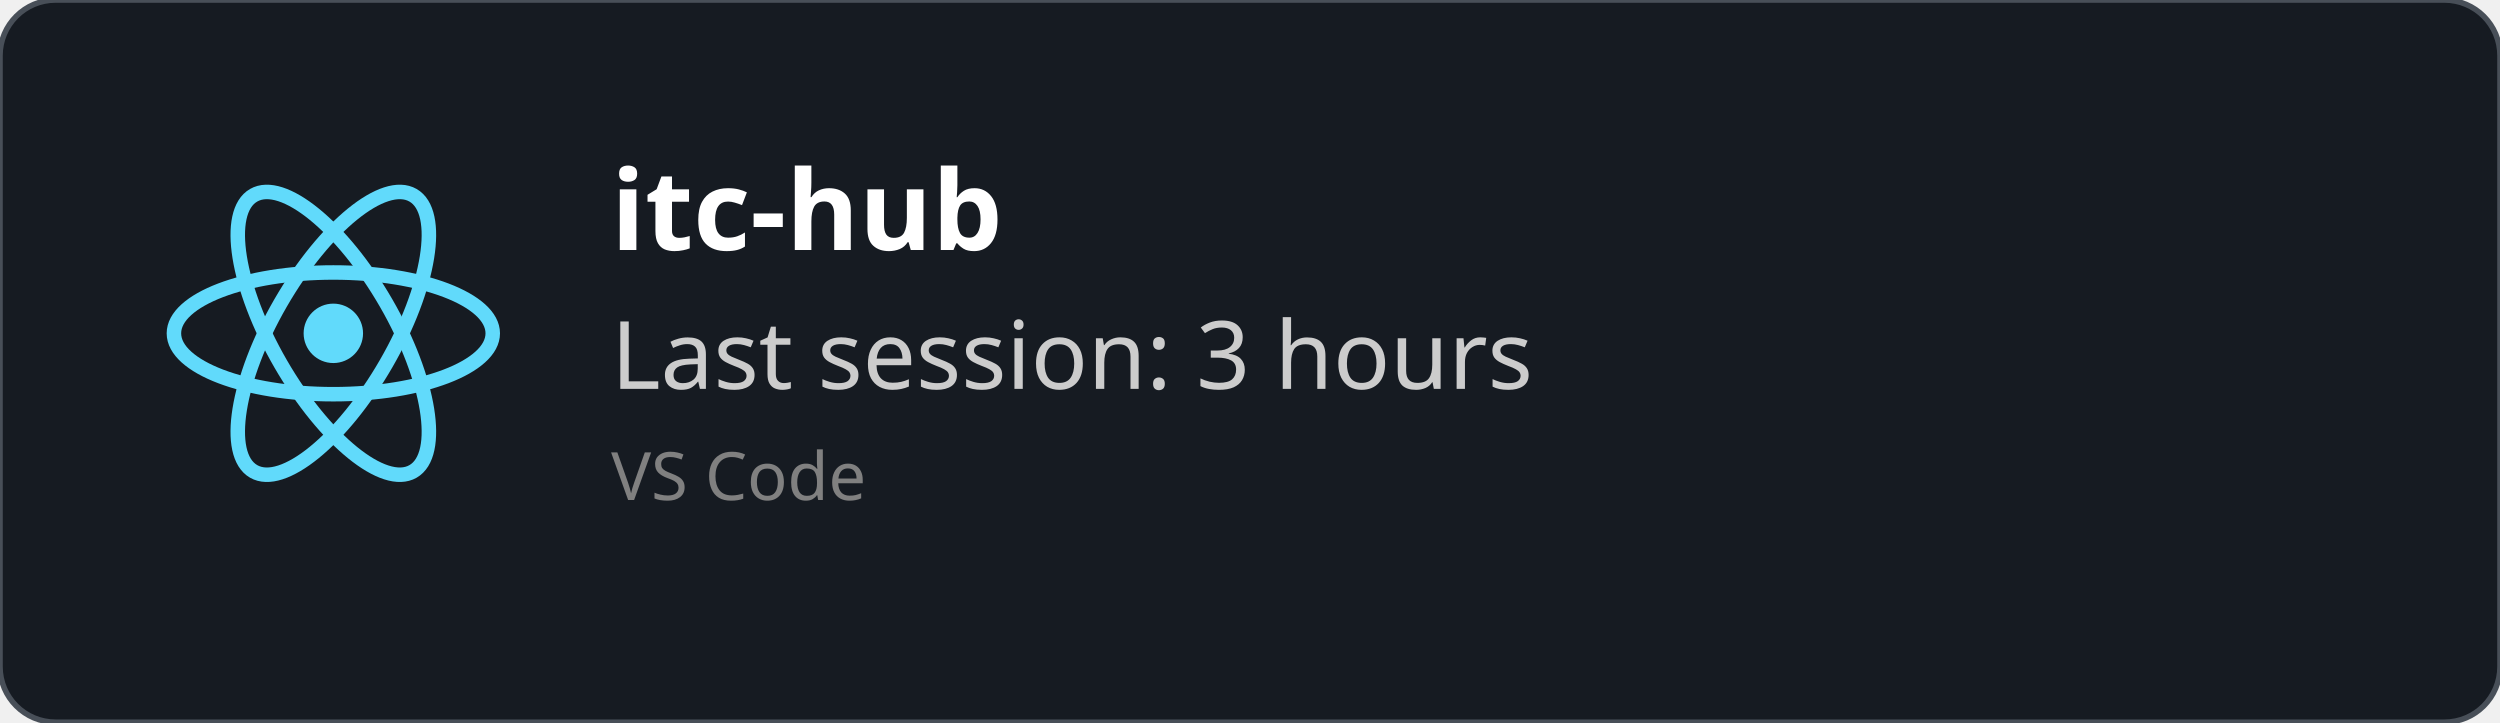
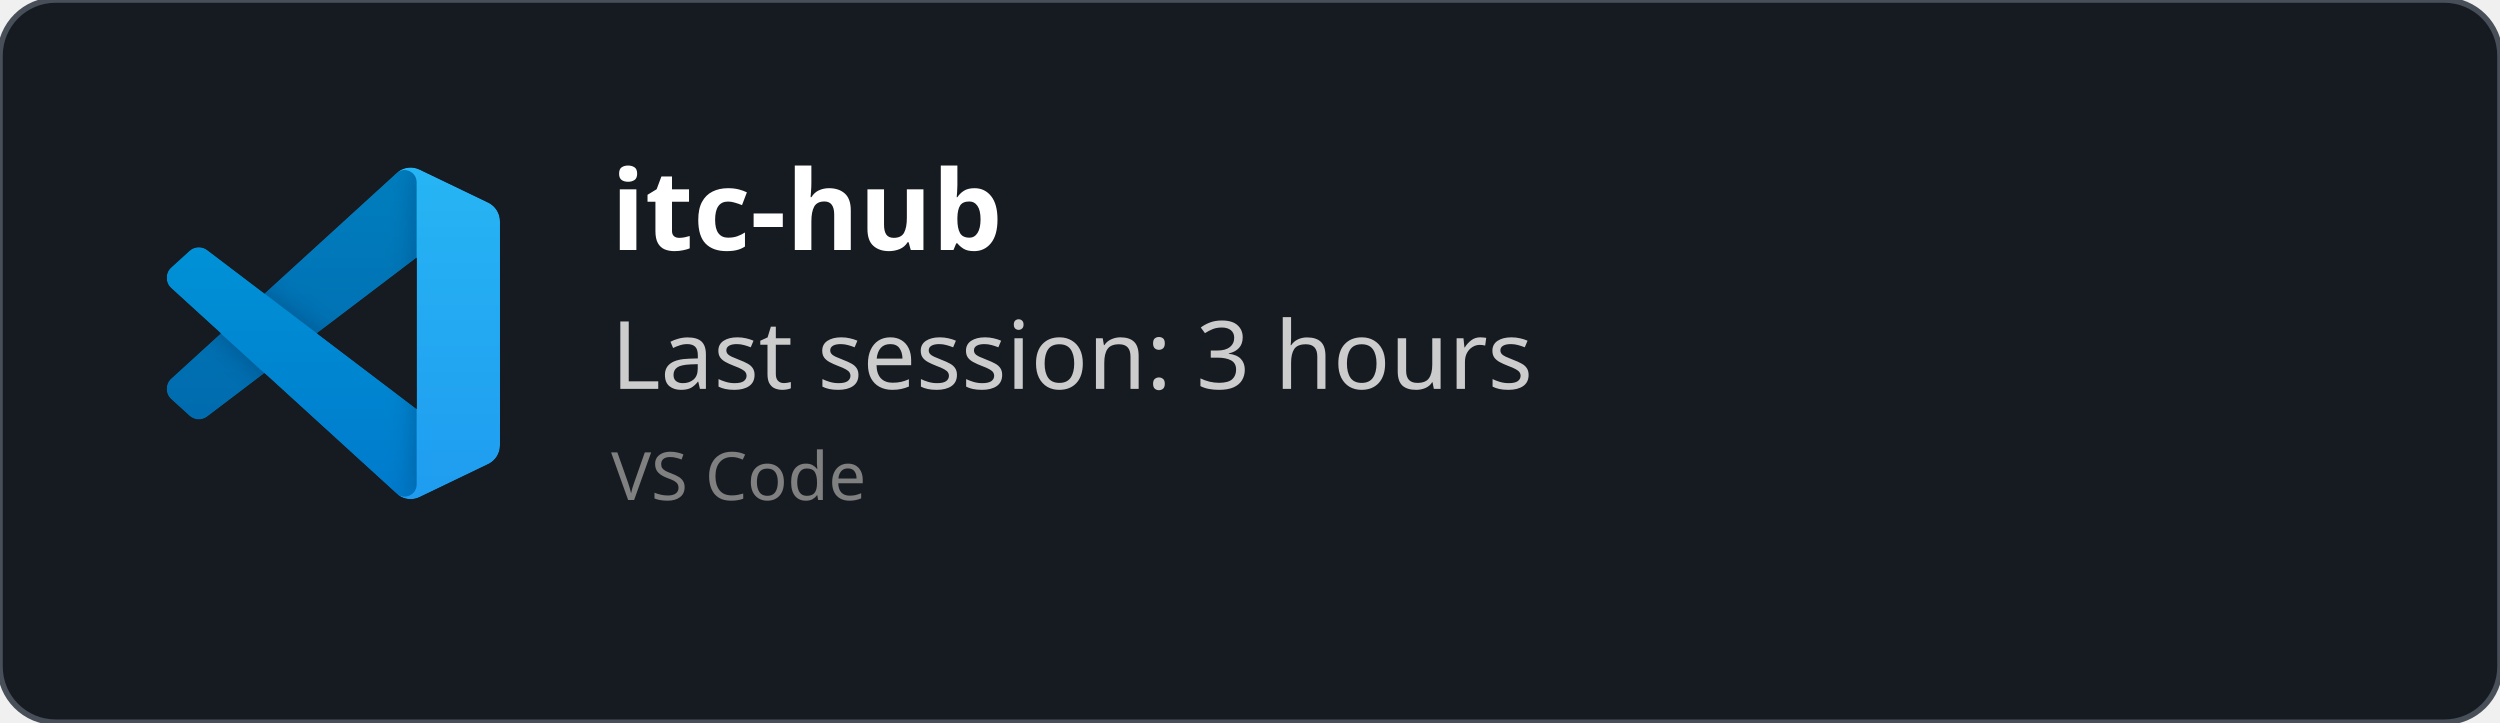
<svg xmlns="http://www.w3.org/2000/svg" width="450" height="130" viewBox="0 0 450 130" fill="none" role="img">
  <style>
    *{
        font-family: 'Segoe UI', Ubuntu, monospace
    }
    </style>
  <defs>
    <clipPath id="horizontalClip" x="20" y="20" width="500" height="200">
      <rect x="90" y="20" width="300" height="50" />
    </clipPath>
  </defs>
  <rect width="450" height="130" fill="rgba(22,27,34)" stroke="#484f58" stroke-width="1" fill-opacity="1" stroke-opacity="1" x="0" y="0" rx="10px" ry="10px">
    </rect>
-   <svg height="60" width="60" x="30" y="30" viewBox="-11.5 -10.232 23 20.463">
-     <circle cx="0" cy="0" r="2.05" fill="#61dafb" />
-     <g stroke="#61dafb" stroke-width="1" fill="none">
-       <ellipse rx="11" ry="4.2" />
-       <ellipse rx="11" ry="4.2" transform="rotate(60)" />
-       <ellipse rx="11" ry="4.2" transform="rotate(120)" />
+   <svg width="60" height="60" x="30" y="30" viewBox="0 0 100 100" fill="none" id="vscode">
+     <mask id="mask0" mask-type="alpha" maskUnits="userSpaceOnUse" x="0" y="0" width="100" height="100">
+       <path fill-rule="evenodd" clip-rule="evenodd" d="M70.912 99.317C72.487 99.931 74.283 99.891 75.873 99.126L96.461 89.22C98.624 88.179 100 85.989 100 83.587V16.413C100 14.011 98.624 11.822 96.461 10.781L75.873 0.874C73.786 -0.13 71.345 0.116 69.513 1.447C69.252 1.637 69.003 1.849 68.769 2.083L29.355 38.041L12.187 25.01C10.589 23.797 8.354 23.896 6.869 25.246L1.363 30.255C-0.453 31.906 -0.455 34.763 1.359 36.417L16.247 50L1.359 63.583C-0.455 65.237 -0.453 68.094 1.363 69.745L6.869 74.754C8.354 76.104 10.589 76.204 12.187 74.99L29.355 61.959L68.769 97.917C69.392 98.541 70.125 99.01 70.912 99.317ZM75.015 27.299L45.109 50L75.015 72.701V27.299Z" fill="white" />
+     </mask>
+     <g mask="url(#mask0)">
+       <path d="M96.461 10.796L75.857 0.876C73.472 -0.273 70.622 0.212 68.75 2.083L1.299 63.583C-0.516 65.237 -0.514 68.094 1.303 69.745L6.813 74.754C8.298 76.104 10.535 76.204 12.134 74.99L93.361 13.37C96.086 11.303 100 13.246 100 16.667V16.427C100 14.027 98.625 11.838 96.461 10.796Z" fill="#0065A9" />
+       <g filter="url(#filter0_d)">
+         <path d="M96.461 89.204L75.857 99.124C73.472 100.273 70.622 99.788 68.75 97.917L1.299 36.417C-0.516 34.763 -0.514 31.906 1.303 30.255L6.813 25.246C8.298 23.896 10.535 23.796 12.134 25.009L93.361 86.63C96.086 88.697 100 86.754 100 83.333V83.573C100 85.974 98.625 88.162 96.461 89.204Z" fill="#007ACC" />
+       </g>
+       <g filter="url(#filter1_d)">
+         <path d="M75.858 99.126C73.472 100.274 70.622 99.788 68.75 97.917C71.056 100.223 75 98.59 75 95.328V4.672C75 1.41 71.056 -0.223 68.75 2.083C70.622 0.211 73.472 -0.274 75.858 0.874L96.459 10.781C98.623 11.822 100 14.011 100 16.413V83.587C100 85.989 98.623 88.179 96.459 89.22L75.858 99.126Z" fill="#1F9CF0" />
+       </g>
+       <g style="mix-blend-mode:overlay" opacity="0.25">
+         <path fill-rule="evenodd" clip-rule="evenodd" d="M70.851 99.317C72.426 99.931 74.222 99.891 75.812 99.126L96.4 89.22C98.563 88.179 99.939 85.989 99.939 83.587V16.413C99.939 14.011 98.564 11.822 96.4 10.781L75.812 0.874C73.725 -0.13 71.284 0.116 69.453 1.447C69.191 1.637 68.942 1.849 68.708 2.083L29.294 38.041L12.126 25.01C10.528 23.796 8.293 23.896 6.809 25.246L1.302 30.255C-0.513 31.906 -0.515 34.763 1.298 36.417L16.186 50L1.298 63.583C-0.515 65.237 -0.513 68.094 1.302 69.745L6.809 74.754C8.293 76.104 10.528 76.204 12.126 74.99L29.294 61.959L68.708 97.917C69.332 98.54 70.064 99.01 70.851 99.317ZM74.954 27.299L45.048 50L74.954 72.701V27.299Z" fill="url(#paint0_linear)" />
+       </g>
    </g>
+     <defs>
+       <filter id="filter0_d" x="-8.394" y="15.829" width="116.727" height="92.246" filterUnits="userSpaceOnUse" color-interpolation-filters="sRGB">
+         <feFlood flood-opacity="0" result="BackgroundImageFix" />
+         <feColorMatrix in="SourceAlpha" type="matrix" values="0 0 0 0 0 0 0 0 0 0 0 0 0 0 0 0 0 0 127 0" />
+         <feOffset />
+         <feGaussianBlur stdDeviation="4.167" />
+         <feColorMatrix type="matrix" values="0 0 0 0 0 0 0 0 0 0 0 0 0 0 0 0 0 0 0.25 0" />
+         <feBlend mode="overlay" in2="BackgroundImageFix" result="effect1_dropShadow" />
+         <feBlend mode="normal" in="SourceGraphic" in2="effect1_dropShadow" result="shape" />
+       </filter>
+       <filter id="filter1_d" x="60.417" y="-8.076" width="47.917" height="116.151" filterUnits="userSpaceOnUse" color-interpolation-filters="sRGB">
+         <feFlood flood-opacity="0" result="BackgroundImageFix" />
+         <feColorMatrix in="SourceAlpha" type="matrix" values="0 0 0 0 0 0 0 0 0 0 0 0 0 0 0 0 0 0 127 0" />
+         <feOffset />
+         <feGaussianBlur stdDeviation="4.167" />
+         <feColorMatrix type="matrix" values="0 0 0 0 0 0 0 0 0 0 0 0 0 0 0 0 0 0 0.25 0" />
+         <feBlend mode="overlay" in2="BackgroundImageFix" result="effect1_dropShadow" />
+         <feBlend mode="normal" in="SourceGraphic" in2="effect1_dropShadow" result="shape" />
+       </filter>
+       <linearGradient id="paint0_linear" x1="49.939" y1="0.258" x2="49.939" y2="99.742" gradientUnits="userSpaceOnUse">
+         <stop stop-color="white" />
+         <stop offset="1" stop-color="white" stop-opacity="0" />
+       </linearGradient>
+     </defs>
  </svg>
  <text x="110" y="45" font-size="20" clip-path="url(#horizontalClip)" font-weight="bold" font-family="Ubuntu" fill="white">
    itc-hub
    </text>
  <text x="110" y="70" font-size="17px" font-family="Ubuntu" fill="#ccc">
    Last session: 3 hours
    </text>
  <text x="110" y="90" font-size="12px" font-family="Ubuntu" fill="grey">
    VS Code
    </text>
</svg>
